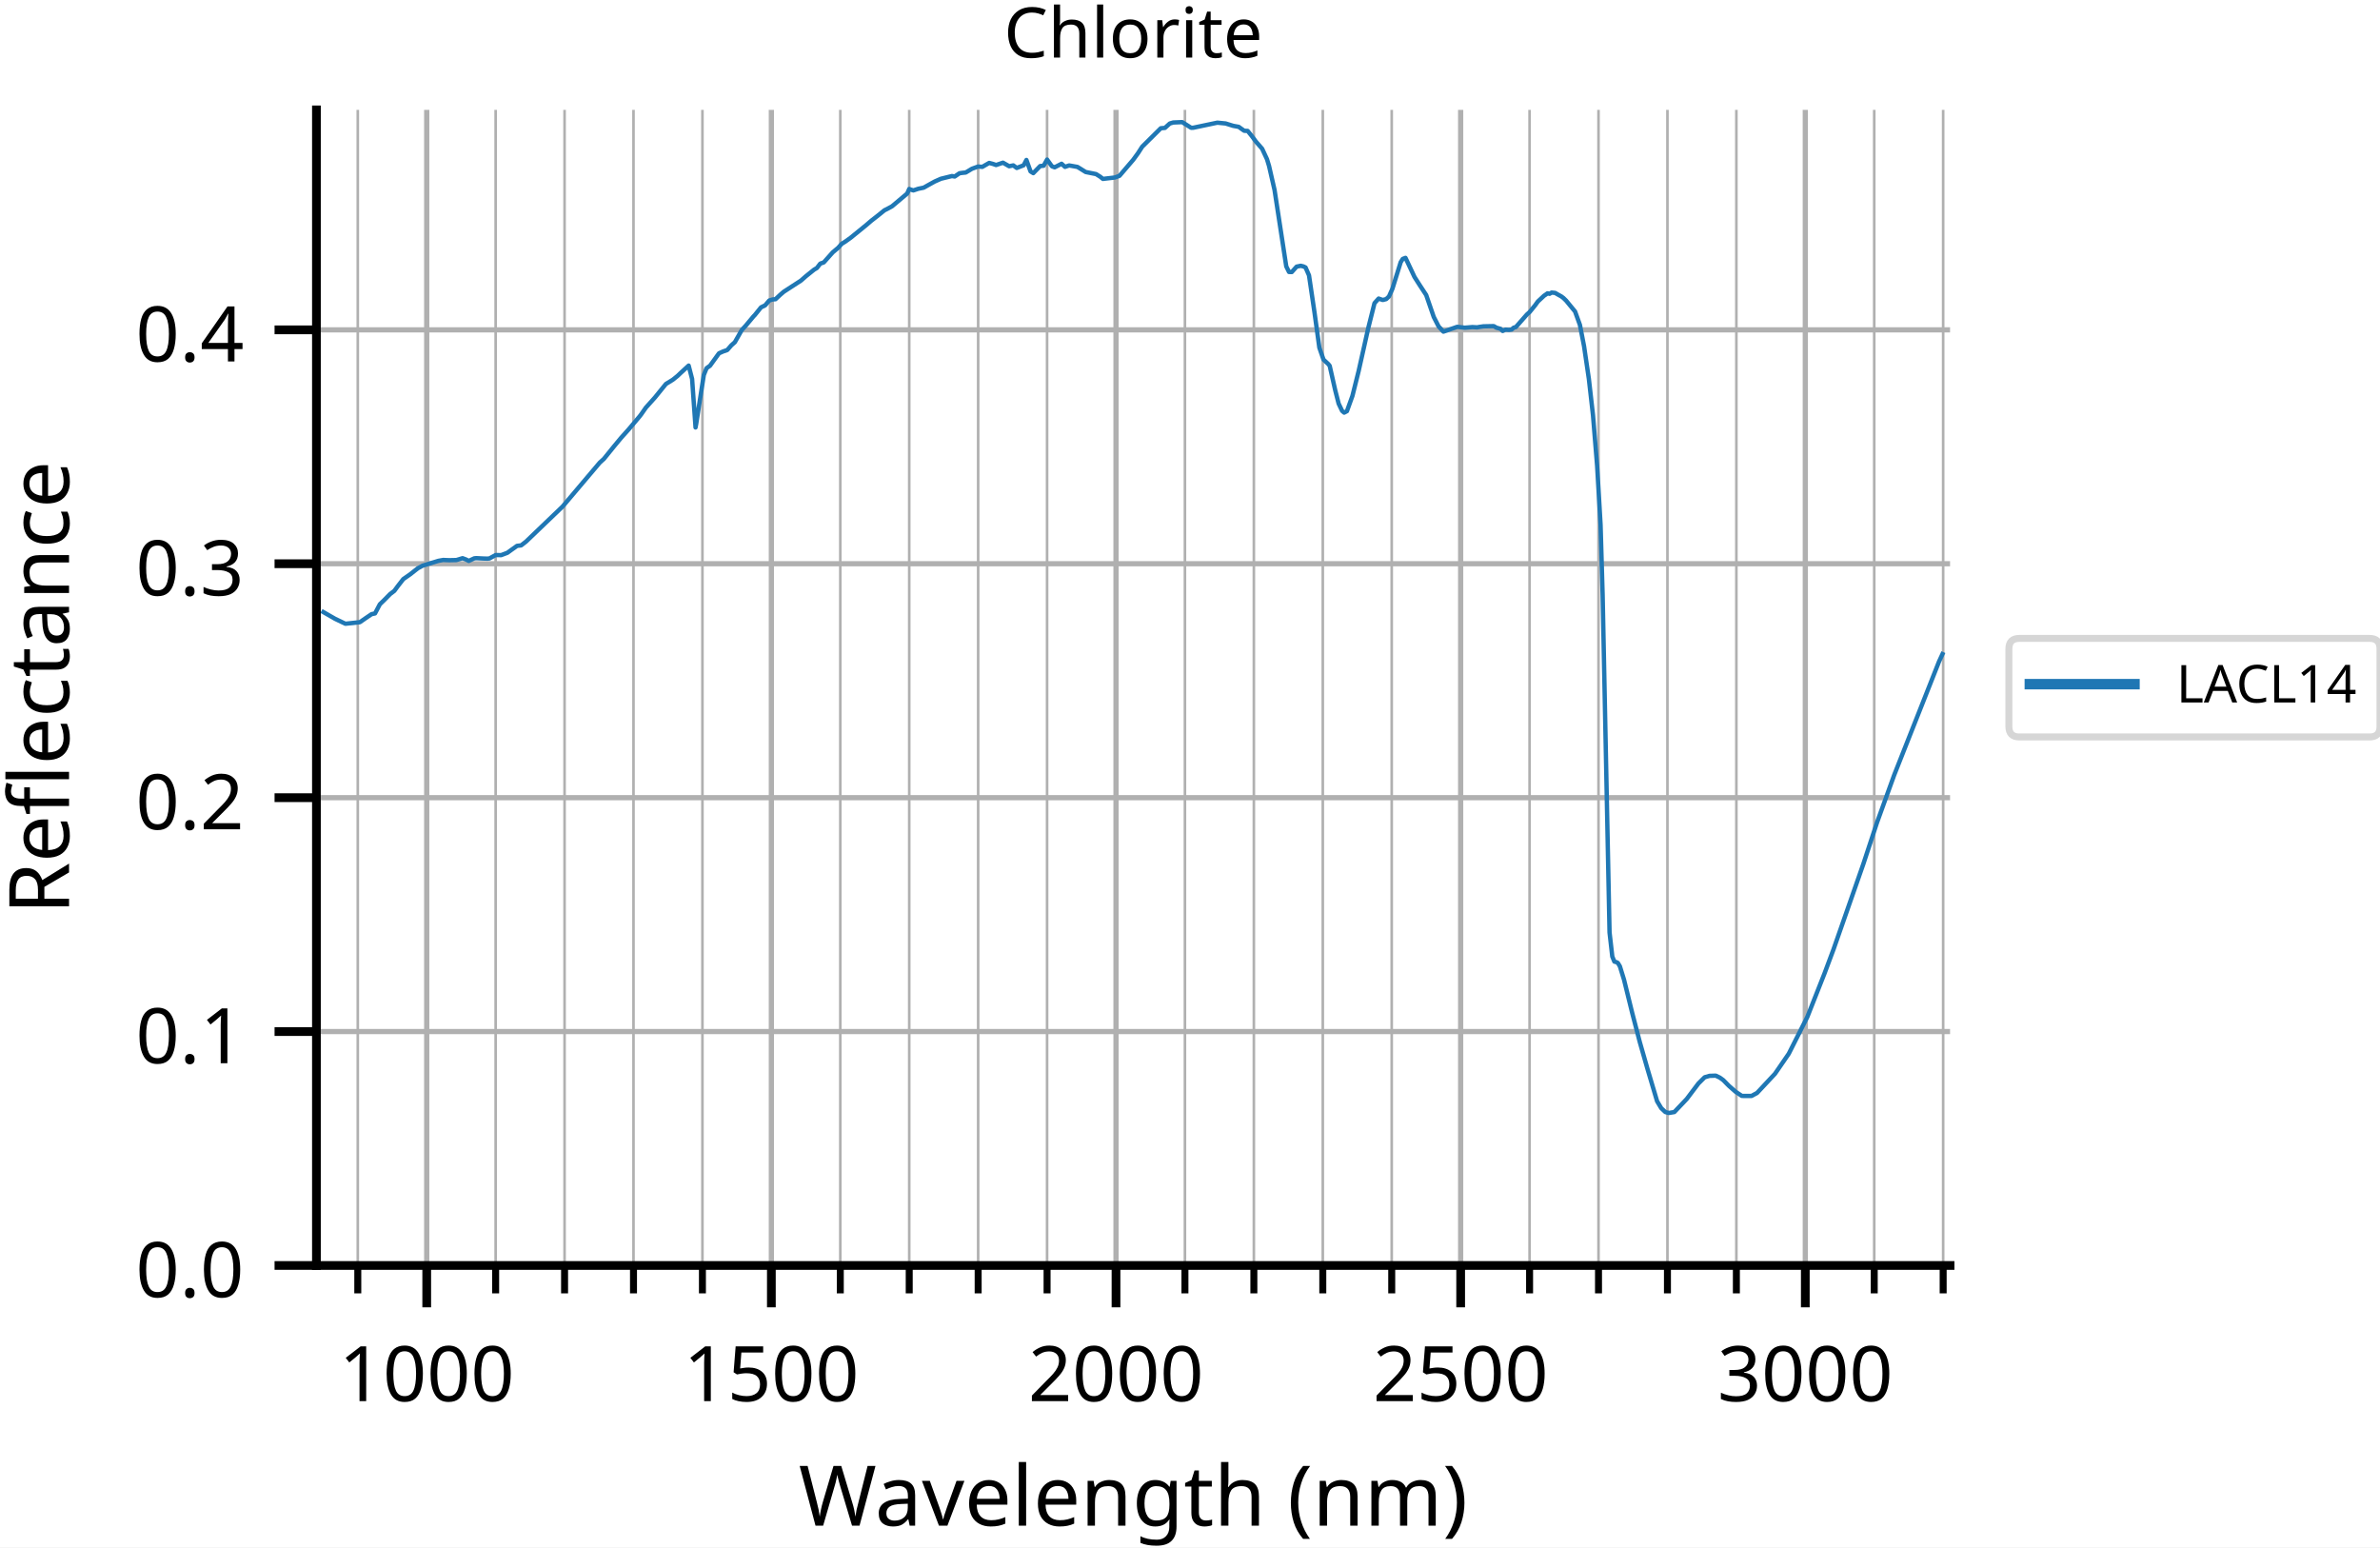
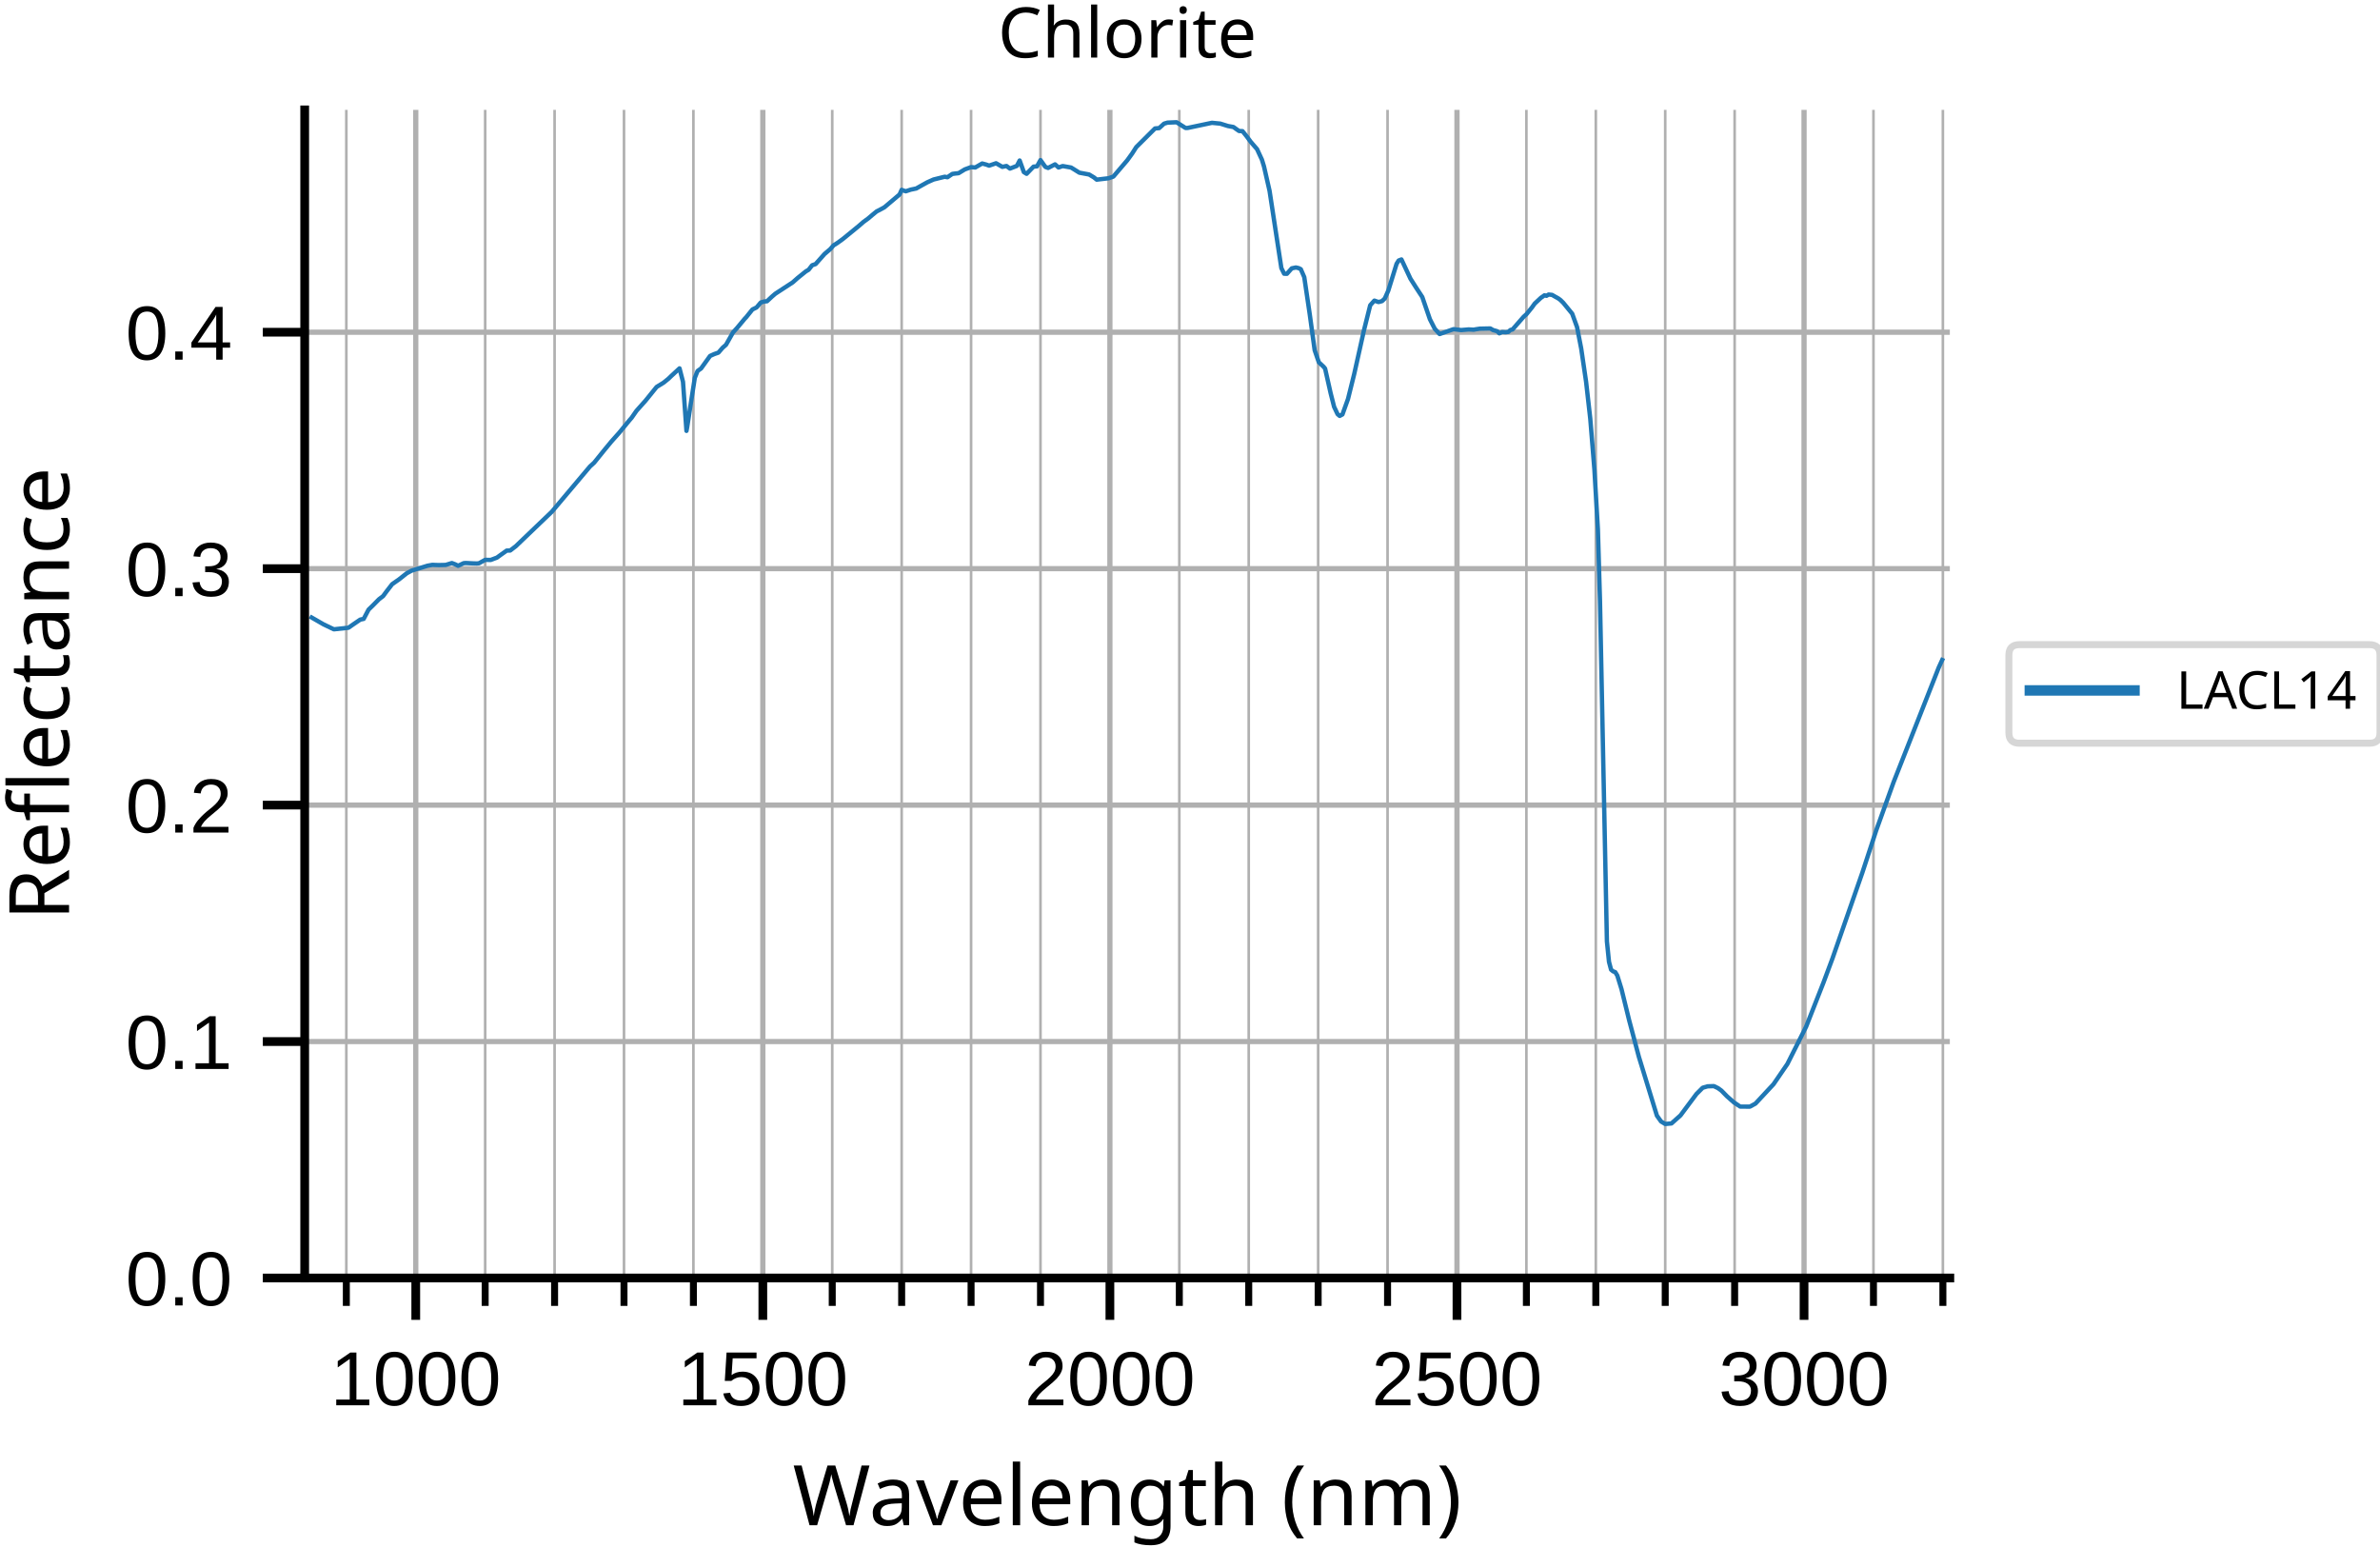
- <svg xmlns="http://www.w3.org/2000/svg" xmlns:xlink="http://www.w3.org/1999/xlink" width="272.871pt" height="177.409pt" viewBox="0 0 272.871 177.409" version="1.1">
+ <svg xmlns="http://www.w3.org/2000/svg" xmlns:xlink="http://www.w3.org/1999/xlink" width="272.871pt" height="177.363pt" viewBox="0 0 272.871 177.363" version="1.1">
  <defs>
    <style type="text/css">*{stroke-linejoin: round; stroke-linecap: butt}</style>
  </defs>
  <g id="figure_1">
    <g id="patch_1">
-       <path d="M 0 177.409  L 272.871 177.409  L 272.871 0  L 0 0  z " style="fill: #ffffff" />
+       <path d="M 0 177.363  L 272.871 177.363  L 272.871 0  L 0 0  z " style="fill: #ffffff" />
    </g>
    <g id="axes_1">
      <g id="patch_2">
-         <path d="M 36.279 145.084  L 223.577 145.084  L 223.577 12.598  L 36.279 12.598  z " style="fill: #ffffff" />
+         <path d="M 34.933 146.524  L 223.551 146.524  L 223.551 12.598  L 34.933 12.598  z " style="fill: #ffffff" />
      </g>
      <g id="matplotlib.axis_1">
        <g id="xtick_1">
          <g id="line2d_1">
-             <path d="M 48.924 145.084  L 48.924 12.598  " clip-path="url(#pfeb0a8c609)" style="fill: none; stroke: #b0b0b0; stroke-width: 0.6; stroke-linecap: square" />
+             <path d="M 47.667 146.524  L 47.667 12.598  " clip-path="url(#pf03f4bd73c)" style="fill: none; stroke: #b0b0b0; stroke-width: 0.6; stroke-linecap: square" />
          </g>
          <g id="line2d_2">
            <defs>
-               <path id="me0f7b9efbd" d="M 0 0  L 0 4.8  " style="stroke: #000000" />
+               <path id="m2d30983972" d="M 0 0  L 0 4.8  " style="stroke: #000000" />
            </defs>
            <g>
-               <use xlink:href="#me0f7b9efbd" x="48.924" y="145.084" style="stroke: #000000" />
+               <use xlink:href="#m2d30983972" x="47.667" y="146.524" style="stroke: #000000" />
            </g>
          </g>
          <g id="text_1">
-             <text style="font: 8.8px 'Futura', sans-serif; text-anchor: middle" x="48.924" y="160.641" transform="rotate(-0 48.9237 160.6414)">1000</text>
+             <text style="font: 8.8px 'Arial'; text-anchor: middle" x="47.667" y="161.123" transform="rotate(-0 47.66668 161.1231)">1000</text>
          </g>
        </g>
        <g id="xtick_2">
          <g id="line2d_3">
-             <path d="M 88.438 145.084  L 88.438 12.598  " clip-path="url(#pfeb0a8c609)" style="fill: none; stroke: #b0b0b0; stroke-width: 0.6; stroke-linecap: square" />
+             <path d="M 87.459 146.524  L 87.459 12.598  " clip-path="url(#pf03f4bd73c)" style="fill: none; stroke: #b0b0b0; stroke-width: 0.6; stroke-linecap: square" />
          </g>
          <g id="line2d_4">
            <g>
-               <use xlink:href="#me0f7b9efbd" x="88.438" y="145.084" style="stroke: #000000" />
+               <use xlink:href="#m2d30983972" x="87.459" y="146.524" style="stroke: #000000" />
            </g>
          </g>
          <g id="text_2">
-             <text style="font: 8.8px 'Futura', sans-serif; text-anchor: middle" x="88.438" y="160.641" transform="rotate(-0 88.43798 160.6414)">1500</text>
+             <text style="font: 8.8px 'Arial'; text-anchor: middle" x="87.459" y="161.123" transform="rotate(-0 87.45945 161.1231)">1500</text>
          </g>
        </g>
        <g id="xtick_3">
          <g id="line2d_5">
-             <path d="M 127.952 145.084  L 127.952 12.598  " clip-path="url(#pfeb0a8c609)" style="fill: none; stroke: #b0b0b0; stroke-width: 0.6; stroke-linecap: square" />
+             <path d="M 127.252 146.524  L 127.252 12.598  " clip-path="url(#pf03f4bd73c)" style="fill: none; stroke: #b0b0b0; stroke-width: 0.6; stroke-linecap: square" />
          </g>
          <g id="line2d_6">
            <g>
-               <use xlink:href="#me0f7b9efbd" x="127.952" y="145.084" style="stroke: #000000" />
+               <use xlink:href="#m2d30983972" x="127.252" y="146.524" style="stroke: #000000" />
            </g>
          </g>
          <g id="text_3">
-             <text style="font: 8.8px 'Futura', sans-serif; text-anchor: middle" x="127.952" y="160.641" transform="rotate(-0 127.9523 160.6414)">2000</text>
+             <text style="font: 8.8px 'Arial'; text-anchor: middle" x="127.252" y="161.123" transform="rotate(-0 127.2522 161.1231)">2000</text>
          </g>
        </g>
        <g id="xtick_4">
          <g id="line2d_7">
-             <path d="M 167.467 145.084  L 167.467 12.598  " clip-path="url(#pfeb0a8c609)" style="fill: none; stroke: #b0b0b0; stroke-width: 0.6; stroke-linecap: square" />
+             <path d="M 167.045 146.524  L 167.045 12.598  " clip-path="url(#pf03f4bd73c)" style="fill: none; stroke: #b0b0b0; stroke-width: 0.6; stroke-linecap: square" />
          </g>
          <g id="line2d_8">
            <g>
-               <use xlink:href="#me0f7b9efbd" x="167.467" y="145.084" style="stroke: #000000" />
+               <use xlink:href="#m2d30983972" x="167.045" y="146.524" style="stroke: #000000" />
            </g>
          </g>
          <g id="text_4">
-             <text style="font: 8.8px 'Futura', sans-serif; text-anchor: middle" x="167.467" y="160.641" transform="rotate(-0 167.4665 160.6414)">2500</text>
+             <text style="font: 8.8px 'Arial'; text-anchor: middle" x="167.045" y="161.123" transform="rotate(-0 167.045 161.1231)">2500</text>
          </g>
        </g>
        <g id="xtick_5">
          <g id="line2d_9">
-             <path d="M 206.981 145.084  L 206.981 12.598  " clip-path="url(#pfeb0a8c609)" style="fill: none; stroke: #b0b0b0; stroke-width: 0.6; stroke-linecap: square" />
+             <path d="M 206.838 146.524  L 206.838 12.598  " clip-path="url(#pf03f4bd73c)" style="fill: none; stroke: #b0b0b0; stroke-width: 0.6; stroke-linecap: square" />
          </g>
          <g id="line2d_10">
            <g>
-               <use xlink:href="#me0f7b9efbd" x="206.981" y="145.084" style="stroke: #000000" />
+               <use xlink:href="#m2d30983972" x="206.838" y="146.524" style="stroke: #000000" />
            </g>
          </g>
          <g id="text_5">
-             <text style="font: 8.8px 'Futura', sans-serif; text-anchor: middle" x="206.981" y="160.641" transform="rotate(-0 206.9808 160.6414)">3000</text>
+             <text style="font: 8.8px 'Arial'; text-anchor: middle" x="206.838" y="161.123" transform="rotate(-0 206.8377 161.1231)">3000</text>
          </g>
        </g>
        <g id="xtick_6">
          <g id="line2d_11">
-             <path d="M 41.021 145.084  L 41.021 12.598  " clip-path="url(#pfeb0a8c609)" style="fill: none; stroke: #b0b0b0; stroke-width: 0.3; stroke-linecap: square" />
+             <path d="M 39.708 146.524  L 39.708 12.598  " clip-path="url(#pf03f4bd73c)" style="fill: none; stroke: #b0b0b0; stroke-width: 0.3; stroke-linecap: square" />
          </g>
          <g id="line2d_12">
            <defs>
-               <path id="m05f4226a00" d="M 0 0  L 0 3.2  " style="stroke: #000000; stroke-width: 0.8" />
+               <path id="me3197e2701" d="M 0 0  L 0 3.2  " style="stroke: #000000; stroke-width: 0.8" />
            </defs>
            <g>
-               <use xlink:href="#m05f4226a00" x="41.021" y="145.084" style="stroke: #000000; stroke-width: 0.8" />
+               <use xlink:href="#me3197e2701" x="39.708" y="146.524" style="stroke: #000000; stroke-width: 0.8" />
            </g>
          </g>
        </g>
        <g id="xtick_7">
          <g id="line2d_13">
-             <path d="M 56.827 145.084  L 56.827 12.598  " clip-path="url(#pfeb0a8c609)" style="fill: none; stroke: #b0b0b0; stroke-width: 0.3; stroke-linecap: square" />
+             <path d="M 55.625 146.524  L 55.625 12.598  " clip-path="url(#pf03f4bd73c)" style="fill: none; stroke: #b0b0b0; stroke-width: 0.3; stroke-linecap: square" />
          </g>
          <g id="line2d_14">
            <g>
-               <use xlink:href="#m05f4226a00" x="56.827" y="145.084" style="stroke: #000000; stroke-width: 0.8" />
+               <use xlink:href="#me3197e2701" x="55.625" y="146.524" style="stroke: #000000; stroke-width: 0.8" />
            </g>
          </g>
        </g>
        <g id="xtick_8">
          <g id="line2d_15">
-             <path d="M 64.729 145.084  L 64.729 12.598  " clip-path="url(#pfeb0a8c609)" style="fill: none; stroke: #b0b0b0; stroke-width: 0.3; stroke-linecap: square" />
+             <path d="M 63.584 146.524  L 63.584 12.598  " clip-path="url(#pf03f4bd73c)" style="fill: none; stroke: #b0b0b0; stroke-width: 0.3; stroke-linecap: square" />
          </g>
          <g id="line2d_16">
            <g>
-               <use xlink:href="#m05f4226a00" x="64.729" y="145.084" style="stroke: #000000; stroke-width: 0.8" />
+               <use xlink:href="#me3197e2701" x="63.584" y="146.524" style="stroke: #000000; stroke-width: 0.8" />
            </g>
          </g>
        </g>
        <g id="xtick_9">
          <g id="line2d_17">
-             <path d="M 72.632 145.084  L 72.632 12.598  " clip-path="url(#pfeb0a8c609)" style="fill: none; stroke: #b0b0b0; stroke-width: 0.3; stroke-linecap: square" />
+             <path d="M 71.542 146.524  L 71.542 12.598  " clip-path="url(#pf03f4bd73c)" style="fill: none; stroke: #b0b0b0; stroke-width: 0.3; stroke-linecap: square" />
          </g>
          <g id="line2d_18">
            <g>
-               <use xlink:href="#m05f4226a00" x="72.632" y="145.084" style="stroke: #000000; stroke-width: 0.8" />
+               <use xlink:href="#me3197e2701" x="71.542" y="146.524" style="stroke: #000000; stroke-width: 0.8" />
            </g>
          </g>
        </g>
        <g id="xtick_10">
          <g id="line2d_19">
-             <path d="M 80.535 145.084  L 80.535 12.598  " clip-path="url(#pfeb0a8c609)" style="fill: none; stroke: #b0b0b0; stroke-width: 0.3; stroke-linecap: square" />
+             <path d="M 79.501 146.524  L 79.501 12.598  " clip-path="url(#pf03f4bd73c)" style="fill: none; stroke: #b0b0b0; stroke-width: 0.3; stroke-linecap: square" />
          </g>
          <g id="line2d_20">
            <g>
-               <use xlink:href="#m05f4226a00" x="80.535" y="145.084" style="stroke: #000000; stroke-width: 0.8" />
+               <use xlink:href="#me3197e2701" x="79.501" y="146.524" style="stroke: #000000; stroke-width: 0.8" />
            </g>
          </g>
        </g>
        <g id="xtick_11">
          <g id="line2d_21">
-             <path d="M 96.341 145.084  L 96.341 12.598  " clip-path="url(#pfeb0a8c609)" style="fill: none; stroke: #b0b0b0; stroke-width: 0.3; stroke-linecap: square" />
+             <path d="M 95.418 146.524  L 95.418 12.598  " clip-path="url(#pf03f4bd73c)" style="fill: none; stroke: #b0b0b0; stroke-width: 0.3; stroke-linecap: square" />
          </g>
          <g id="line2d_22">
            <g>
-               <use xlink:href="#m05f4226a00" x="96.341" y="145.084" style="stroke: #000000; stroke-width: 0.8" />
+               <use xlink:href="#me3197e2701" x="95.418" y="146.524" style="stroke: #000000; stroke-width: 0.8" />
            </g>
          </g>
        </g>
        <g id="xtick_12">
          <g id="line2d_23">
-             <path d="M 104.244 145.084  L 104.244 12.598  " clip-path="url(#pfeb0a8c609)" style="fill: none; stroke: #b0b0b0; stroke-width: 0.3; stroke-linecap: square" />
+             <path d="M 103.377 146.524  L 103.377 12.598  " clip-path="url(#pf03f4bd73c)" style="fill: none; stroke: #b0b0b0; stroke-width: 0.3; stroke-linecap: square" />
          </g>
          <g id="line2d_24">
            <g>
-               <use xlink:href="#m05f4226a00" x="104.244" y="145.084" style="stroke: #000000; stroke-width: 0.8" />
+               <use xlink:href="#me3197e2701" x="103.377" y="146.524" style="stroke: #000000; stroke-width: 0.8" />
            </g>
          </g>
        </g>
        <g id="xtick_13">
          <g id="line2d_25">
-             <path d="M 112.147 145.084  L 112.147 12.598  " clip-path="url(#pfeb0a8c609)" style="fill: none; stroke: #b0b0b0; stroke-width: 0.3; stroke-linecap: square" />
+             <path d="M 111.335 146.524  L 111.335 12.598  " clip-path="url(#pf03f4bd73c)" style="fill: none; stroke: #b0b0b0; stroke-width: 0.3; stroke-linecap: square" />
          </g>
          <g id="line2d_26">
            <g>
-               <use xlink:href="#m05f4226a00" x="112.147" y="145.084" style="stroke: #000000; stroke-width: 0.8" />
+               <use xlink:href="#me3197e2701" x="111.335" y="146.524" style="stroke: #000000; stroke-width: 0.8" />
            </g>
          </g>
        </g>
        <g id="xtick_14">
          <g id="line2d_27">
-             <path d="M 120.049 145.084  L 120.049 12.598  " clip-path="url(#pfeb0a8c609)" style="fill: none; stroke: #b0b0b0; stroke-width: 0.3; stroke-linecap: square" />
+             <path d="M 119.294 146.524  L 119.294 12.598  " clip-path="url(#pf03f4bd73c)" style="fill: none; stroke: #b0b0b0; stroke-width: 0.3; stroke-linecap: square" />
          </g>
          <g id="line2d_28">
            <g>
-               <use xlink:href="#m05f4226a00" x="120.049" y="145.084" style="stroke: #000000; stroke-width: 0.8" />
+               <use xlink:href="#me3197e2701" x="119.294" y="146.524" style="stroke: #000000; stroke-width: 0.8" />
            </g>
          </g>
        </g>
        <g id="xtick_15">
          <g id="line2d_29">
-             <path d="M 135.855 145.084  L 135.855 12.598  " clip-path="url(#pfeb0a8c609)" style="fill: none; stroke: #b0b0b0; stroke-width: 0.3; stroke-linecap: square" />
+             <path d="M 135.211 146.524  L 135.211 12.598  " clip-path="url(#pf03f4bd73c)" style="fill: none; stroke: #b0b0b0; stroke-width: 0.3; stroke-linecap: square" />
          </g>
          <g id="line2d_30">
            <g>
-               <use xlink:href="#m05f4226a00" x="135.855" y="145.084" style="stroke: #000000; stroke-width: 0.8" />
+               <use xlink:href="#me3197e2701" x="135.211" y="146.524" style="stroke: #000000; stroke-width: 0.8" />
            </g>
          </g>
        </g>
        <g id="xtick_16">
          <g id="line2d_31">
-             <path d="M 143.758 145.084  L 143.758 12.598  " clip-path="url(#pfeb0a8c609)" style="fill: none; stroke: #b0b0b0; stroke-width: 0.3; stroke-linecap: square" />
+             <path d="M 143.169 146.524  L 143.169 12.598  " clip-path="url(#pf03f4bd73c)" style="fill: none; stroke: #b0b0b0; stroke-width: 0.3; stroke-linecap: square" />
          </g>
          <g id="line2d_32">
            <g>
-               <use xlink:href="#m05f4226a00" x="143.758" y="145.084" style="stroke: #000000; stroke-width: 0.8" />
+               <use xlink:href="#me3197e2701" x="143.169" y="146.524" style="stroke: #000000; stroke-width: 0.8" />
            </g>
          </g>
        </g>
        <g id="xtick_17">
          <g id="line2d_33">
-             <path d="M 151.661 145.084  L 151.661 12.598  " clip-path="url(#pfeb0a8c609)" style="fill: none; stroke: #b0b0b0; stroke-width: 0.3; stroke-linecap: square" />
+             <path d="M 151.128 146.524  L 151.128 12.598  " clip-path="url(#pf03f4bd73c)" style="fill: none; stroke: #b0b0b0; stroke-width: 0.3; stroke-linecap: square" />
          </g>
          <g id="line2d_34">
            <g>
-               <use xlink:href="#m05f4226a00" x="151.661" y="145.084" style="stroke: #000000; stroke-width: 0.8" />
+               <use xlink:href="#me3197e2701" x="151.128" y="146.524" style="stroke: #000000; stroke-width: 0.8" />
            </g>
          </g>
        </g>
        <g id="xtick_18">
          <g id="line2d_35">
-             <path d="M 159.564 145.084  L 159.564 12.598  " clip-path="url(#pfeb0a8c609)" style="fill: none; stroke: #b0b0b0; stroke-width: 0.3; stroke-linecap: square" />
+             <path d="M 159.086 146.524  L 159.086 12.598  " clip-path="url(#pf03f4bd73c)" style="fill: none; stroke: #b0b0b0; stroke-width: 0.3; stroke-linecap: square" />
          </g>
          <g id="line2d_36">
            <g>
-               <use xlink:href="#m05f4226a00" x="159.564" y="145.084" style="stroke: #000000; stroke-width: 0.8" />
+               <use xlink:href="#me3197e2701" x="159.086" y="146.524" style="stroke: #000000; stroke-width: 0.8" />
            </g>
          </g>
        </g>
        <g id="xtick_19">
          <g id="line2d_37">
-             <path d="M 175.369 145.084  L 175.369 12.598  " clip-path="url(#pfeb0a8c609)" style="fill: none; stroke: #b0b0b0; stroke-width: 0.3; stroke-linecap: square" />
+             <path d="M 175.004 146.524  L 175.004 12.598  " clip-path="url(#pf03f4bd73c)" style="fill: none; stroke: #b0b0b0; stroke-width: 0.3; stroke-linecap: square" />
          </g>
          <g id="line2d_38">
            <g>
-               <use xlink:href="#m05f4226a00" x="175.369" y="145.084" style="stroke: #000000; stroke-width: 0.8" />
+               <use xlink:href="#me3197e2701" x="175.004" y="146.524" style="stroke: #000000; stroke-width: 0.8" />
            </g>
          </g>
        </g>
        <g id="xtick_20">
          <g id="line2d_39">
-             <path d="M 183.272 145.084  L 183.272 12.598  " clip-path="url(#pfeb0a8c609)" style="fill: none; stroke: #b0b0b0; stroke-width: 0.3; stroke-linecap: square" />
+             <path d="M 182.962 146.524  L 182.962 12.598  " clip-path="url(#pf03f4bd73c)" style="fill: none; stroke: #b0b0b0; stroke-width: 0.3; stroke-linecap: square" />
          </g>
          <g id="line2d_40">
            <g>
-               <use xlink:href="#m05f4226a00" x="183.272" y="145.084" style="stroke: #000000; stroke-width: 0.8" />
+               <use xlink:href="#me3197e2701" x="182.962" y="146.524" style="stroke: #000000; stroke-width: 0.8" />
            </g>
          </g>
        </g>
        <g id="xtick_21">
          <g id="line2d_41">
-             <path d="M 191.175 145.084  L 191.175 12.598  " clip-path="url(#pfeb0a8c609)" style="fill: none; stroke: #b0b0b0; stroke-width: 0.3; stroke-linecap: square" />
+             <path d="M 190.921 146.524  L 190.921 12.598  " clip-path="url(#pf03f4bd73c)" style="fill: none; stroke: #b0b0b0; stroke-width: 0.3; stroke-linecap: square" />
          </g>
          <g id="line2d_42">
            <g>
-               <use xlink:href="#m05f4226a00" x="191.175" y="145.084" style="stroke: #000000; stroke-width: 0.8" />
+               <use xlink:href="#me3197e2701" x="190.921" y="146.524" style="stroke: #000000; stroke-width: 0.8" />
            </g>
          </g>
        </g>
        <g id="xtick_22">
          <g id="line2d_43">
-             <path d="M 199.078 145.084  L 199.078 12.598  " clip-path="url(#pfeb0a8c609)" style="fill: none; stroke: #b0b0b0; stroke-width: 0.3; stroke-linecap: square" />
+             <path d="M 198.879 146.524  L 198.879 12.598  " clip-path="url(#pf03f4bd73c)" style="fill: none; stroke: #b0b0b0; stroke-width: 0.3; stroke-linecap: square" />
          </g>
          <g id="line2d_44">
            <g>
-               <use xlink:href="#m05f4226a00" x="199.078" y="145.084" style="stroke: #000000; stroke-width: 0.8" />
+               <use xlink:href="#me3197e2701" x="198.879" y="146.524" style="stroke: #000000; stroke-width: 0.8" />
            </g>
          </g>
        </g>
        <g id="xtick_23">
          <g id="line2d_45">
-             <path d="M 214.884 145.084  L 214.884 12.598  " clip-path="url(#pfeb0a8c609)" style="fill: none; stroke: #b0b0b0; stroke-width: 0.3; stroke-linecap: square" />
+             <path d="M 214.796 146.524  L 214.796 12.598  " clip-path="url(#pf03f4bd73c)" style="fill: none; stroke: #b0b0b0; stroke-width: 0.3; stroke-linecap: square" />
          </g>
          <g id="line2d_46">
            <g>
-               <use xlink:href="#m05f4226a00" x="214.884" y="145.084" style="stroke: #000000; stroke-width: 0.8" />
+               <use xlink:href="#me3197e2701" x="214.796" y="146.524" style="stroke: #000000; stroke-width: 0.8" />
            </g>
          </g>
        </g>
        <g id="xtick_24">
          <g id="line2d_47">
-             <path d="M 222.787 145.084  L 222.787 12.598  " clip-path="url(#pfeb0a8c609)" style="fill: none; stroke: #b0b0b0; stroke-width: 0.3; stroke-linecap: square" />
+             <path d="M 222.755 146.524  L 222.755 12.598  " clip-path="url(#pf03f4bd73c)" style="fill: none; stroke: #b0b0b0; stroke-width: 0.3; stroke-linecap: square" />
          </g>
          <g id="line2d_48">
            <g>
-               <use xlink:href="#m05f4226a00" x="222.787" y="145.084" style="stroke: #000000; stroke-width: 0.8" />
+               <use xlink:href="#me3197e2701" x="222.755" y="146.524" style="stroke: #000000; stroke-width: 0.8" />
            </g>
          </g>
        </g>
        <g id="text_6">
-           <text style="font: 9.6px 'Futura', sans-serif; text-anchor: middle" x="129.928" y="174.915" transform="rotate(-0 129.928 174.9149)">Wavelength (nm)</text>
+           <text style="font: 9.6px 'Futura', sans-serif; text-anchor: middle" x="129.242" y="174.869" transform="rotate(-0 129.2418 174.8686)">Wavelength (nm)</text>
        </g>
      </g>
      <g id="matplotlib.axis_2">
        <g id="ytick_1">
          <g id="line2d_49">
-             <path d="M 36.279 145.084  L 223.577 145.084  " clip-path="url(#pfeb0a8c609)" style="fill: none; stroke: #b0b0b0; stroke-width: 0.6; stroke-linecap: square" />
+             <path d="M 34.933 146.524  L 223.551 146.524  " clip-path="url(#pf03f4bd73c)" style="fill: none; stroke: #b0b0b0; stroke-width: 0.6; stroke-linecap: square" />
          </g>
          <g id="line2d_50">
            <defs>
-               <path id="m9816dac291" d="M 0 0  L -4.8 0  " style="stroke: #000000" />
+               <path id="mfa81ff32dc" d="M 0 0  L -4.8 0  " style="stroke: #000000" />
            </defs>
            <g>
-               <use xlink:href="#m9816dac291" x="36.279" y="145.084" style="stroke: #000000" />
+               <use xlink:href="#mfa81ff32dc" x="34.933" y="146.524" style="stroke: #000000" />
            </g>
          </g>
          <g id="text_7">
-             <text style="font: 8.8px 'Futura', sans-serif; text-anchor: end" x="27.979" y="148.713" transform="rotate(-0 27.97912 148.7128)">0.0</text>
+             <text style="font: 8.8px 'Arial'; text-anchor: end" x="26.633" y="149.674" transform="rotate(-0 26.633 149.6736)">0.0</text>
          </g>
        </g>
        <g id="ytick_2">
          <g id="line2d_51">
-             <path d="M 36.279 118.267  L 223.577 118.267  " clip-path="url(#pfeb0a8c609)" style="fill: none; stroke: #b0b0b0; stroke-width: 0.6; stroke-linecap: square" />
+             <path d="M 34.933 119.415  L 223.551 119.415  " clip-path="url(#pf03f4bd73c)" style="fill: none; stroke: #b0b0b0; stroke-width: 0.6; stroke-linecap: square" />
          </g>
          <g id="line2d_52">
            <g>
-               <use xlink:href="#m9816dac291" x="36.279" y="118.267" style="stroke: #000000" />
+               <use xlink:href="#mfa81ff32dc" x="34.933" y="119.415" style="stroke: #000000" />
            </g>
          </g>
          <g id="text_8">
-             <text style="font: 8.8px 'Futura', sans-serif; text-anchor: end" x="27.979" y="121.896" transform="rotate(-0 27.97912 121.8955)">0.1</text>
+             <text style="font: 8.8px 'Arial'; text-anchor: end" x="26.633" y="122.565" transform="rotate(-0 26.633 122.5649)">0.1</text>
          </g>
        </g>
        <g id="ytick_3">
          <g id="line2d_53">
-             <path d="M 36.279 91.45  L 223.577 91.45  " clip-path="url(#pfeb0a8c609)" style="fill: none; stroke: #b0b0b0; stroke-width: 0.6; stroke-linecap: square" />
+             <path d="M 34.933 92.307  L 223.551 92.307  " clip-path="url(#pf03f4bd73c)" style="fill: none; stroke: #b0b0b0; stroke-width: 0.6; stroke-linecap: square" />
          </g>
          <g id="line2d_54">
            <g>
-               <use xlink:href="#m9816dac291" x="36.279" y="91.45" style="stroke: #000000" />
+               <use xlink:href="#mfa81ff32dc" x="34.933" y="92.307" style="stroke: #000000" />
            </g>
          </g>
          <g id="text_9">
-             <text style="font: 8.8px 'Futura', sans-serif; text-anchor: end" x="27.979" y="95.078" transform="rotate(-0 27.97912 95.07822)">0.2</text>
+             <text style="font: 8.8px 'Arial'; text-anchor: end" x="26.633" y="95.456" transform="rotate(-0 26.633 95.45608)">0.2</text>
          </g>
        </g>
        <g id="ytick_4">
          <g id="line2d_55">
-             <path d="M 36.279 64.632  L 223.577 64.632  " clip-path="url(#pfeb0a8c609)" style="fill: none; stroke: #b0b0b0; stroke-width: 0.6; stroke-linecap: square" />
+             <path d="M 34.933 65.198  L 223.551 65.198  " clip-path="url(#pf03f4bd73c)" style="fill: none; stroke: #b0b0b0; stroke-width: 0.6; stroke-linecap: square" />
          </g>
          <g id="line2d_56">
            <g>
-               <use xlink:href="#m9816dac291" x="36.279" y="64.632" style="stroke: #000000" />
+               <use xlink:href="#mfa81ff32dc" x="34.933" y="65.198" style="stroke: #000000" />
            </g>
          </g>
          <g id="text_10">
-             <text style="font: 8.8px 'Futura', sans-serif; text-anchor: end" x="27.979" y="68.261" transform="rotate(-0 27.97912 68.26092)">0.3</text>
+             <text style="font: 8.8px 'Arial'; text-anchor: end" x="26.633" y="68.347" transform="rotate(-0 26.633 68.3473)">0.3</text>
          </g>
        </g>
        <g id="ytick_5">
          <g id="line2d_57">
-             <path d="M 36.279 37.815  L 223.577 37.815  " clip-path="url(#pfeb0a8c609)" style="fill: none; stroke: #b0b0b0; stroke-width: 0.6; stroke-linecap: square" />
+             <path d="M 34.933 38.089  L 223.551 38.089  " clip-path="url(#pf03f4bd73c)" style="fill: none; stroke: #b0b0b0; stroke-width: 0.6; stroke-linecap: square" />
          </g>
          <g id="line2d_58">
            <g>
-               <use xlink:href="#m9816dac291" x="36.279" y="37.815" style="stroke: #000000" />
+               <use xlink:href="#mfa81ff32dc" x="34.933" y="38.089" style="stroke: #000000" />
            </g>
          </g>
          <g id="text_11">
-             <text style="font: 8.8px 'Futura', sans-serif; text-anchor: end" x="27.979" y="41.444" transform="rotate(-0 27.97912 41.44362)">0.4</text>
+             <text style="font: 8.8px 'Arial'; text-anchor: end" x="26.633" y="41.239" transform="rotate(-0 26.633 41.23853)">0.4</text>
          </g>
        </g>
        <g id="text_12">
-           <text style="font: 9.6px 'Futura', sans-serif; text-anchor: middle" x="7.917" y="78.841" transform="rotate(-90 7.917 78.84085)">Reflectance</text>
+           <text style="font: 9.6px 'Futura', sans-serif; text-anchor: middle" x="7.917" y="79.561" transform="rotate(-90 7.917 79.56085)">Reflectance</text>
        </g>
      </g>
      <g id="line2d_59">
-         <path d="M 37.069 70.172  L 38.413 70.943  L 39.598 71.512  L 41.258 71.333  L 41.89 70.895  L 42.601 70.413  L 42.997 70.328  L 43.55 69.281  L 44.024 68.822  L 44.735 68.102  L 45.209 67.743  L 45.604 67.207  L 46.237 66.393  L 47.027 65.844  L 47.896 65.158  L 48.45 64.857  L 50.267 64.298  L 50.82 64.199  L 51.057 64.211  L 51.532 64.227  L 52.322 64.209  L 52.638 64.117  L 53.033 63.996  L 53.428 64.145  L 53.744 64.308  L 54.377 64.012  L 54.614 63.991  L 55.404 64.032  L 55.878 64.046  L 56.115 64.024  L 56.827 63.634  L 57.459 63.645  L 58.17 63.377  L 58.644 63.033  L 58.96 62.811  L 59.276 62.582  L 59.751 62.527  L 60.304 62.097  L 64.492 58.084  L 68.76 53.042  L 69.234 52.612  L 70.419 51.149  L 71.21 50.197  L 71.684 49.668  L 72.079 49.228  L 73.344 47.725  L 73.502 47.519  L 74.055 46.726  L 75.082 45.581  L 76.347 44.022  L 77.137 43.538  L 77.69 43.092  L 78.006 42.788  L 78.955 41.915  L 79.35 43.445  L 79.745 49.005  L 79.824 48.578  L 80.298 45.517  L 80.693 42.991  L 81.009 42.21  L 81.404 41.931  L 82.432 40.506  L 82.906 40.294  L 83.38 40.13  L 83.854 39.585  L 84.249 39.236  L 84.645 38.541  L 85.04 37.844  L 85.514 37.323  L 86.383 36.281  L 86.541 36.12  L 87.253 35.237  L 87.727 35.005  L 88.201 34.448  L 88.596 34.331  L 88.912 34.304  L 89.465 33.788  L 89.86 33.448  L 91.836 32.165  L 92.389 31.677  L 93.338 30.914  L 93.654 30.729  L 94.049 30.221  L 94.444 30.087  L 95.472 28.934  L 96.104 28.402  L 96.499 27.956  L 96.894 27.713  L 97.526 27.261  L 99.344 25.781  L 99.897 25.305  L 100.529 24.813  L 100.924 24.498  L 101.399 24.112  L 101.715 23.955  L 102.268 23.655  L 104.007 22.193  L 104.244 21.665  L 104.323 21.707  L 104.718 21.83  L 105.271 21.646  L 105.903 21.514  L 106.536 21.158  L 107.168 20.809  L 107.879 20.494  L 109.143 20.183  L 109.46 20.236  L 110.013 19.862  L 110.329 19.817  L 110.724 19.778  L 111.435 19.349  L 112.147 19.091  L 112.621 19.132  L 113.411 18.678  L 113.885 18.805  L 114.201 18.92  L 114.992 18.651  L 115.703 19.059  L 116.177 18.962  L 116.572 19.256  L 117.362 18.95  L 117.679 18.34  L 118.153 19.653  L 118.469 19.848  L 119.259 19.037  L 119.654 19.002  L 120.049 18.293  L 120.603 19.065  L 120.919 19.183  L 121.709 18.776  L 122.104 19.132  L 122.578 18.968  L 123.527 19.135  L 123.764 19.278  L 124.475 19.721  L 125.66 19.958  L 126.135 20.257  L 126.451 20.511  L 127.794 20.354  L 128.347 20.162  L 129.928 18.316  L 130.481 17.555  L 130.955 16.818  L 133.089 14.704  L 133.563 14.663  L 134.116 14.162  L 134.512 14.044  L 135.539 14  L 136.566 14.651  L 136.803 14.646  L 139.569 14.064  L 140.518 14.156  L 141.387 14.427  L 142.019 14.542  L 142.335 14.771  L 142.652 14.993  L 143.047 15.01  L 143.521 15.596  L 143.995 16.236  L 144.706 17.053  L 145.26 18.245  L 145.497 19.02  L 146.129 21.779  L 147.472 30.541  L 147.788 31.179  L 148.105 31.189  L 148.658 30.57  L 149.132 30.472  L 149.448 30.548  L 149.685 30.666  L 150.08 31.568  L 150.712 35.84  L 151.266 39.86  L 151.74 41.227  L 152.293 41.742  L 152.451 41.939  L 153.083 44.731  L 153.478 46.276  L 153.874 47.107  L 154.111 47.307  L 154.427 47.141  L 155.059 45.389  L 155.77 42.537  L 156.877 37.594  L 157.588 34.758  L 158.062 34.231  L 158.536 34.394  L 158.931 34.291  L 159.248 33.992  L 159.643 33.107  L 160.591 30.059  L 160.828 29.684  L 161.144 29.564  L 162.172 31.748  L 162.804 32.739  L 163.515 33.823  L 164.384 36.341  L 164.938 37.425  L 165.491 38.022  L 167.071 37.47  L 167.941 37.571  L 168.81 37.499  L 169.363 37.53  L 169.6 37.484  L 170.074 37.413  L 171.26 37.388  L 171.576 37.571  L 172.05 37.705  L 172.287 37.94  L 172.603 37.791  L 172.999 37.821  L 173.315 37.779  L 173.552 37.562  L 173.789 37.505  L 175.053 36.065  L 175.369 35.782  L 176.002 35.006  L 176.318 34.567  L 177.029 33.905  L 177.187 33.801  L 177.424 33.63  L 177.661 33.684  L 177.898 33.541  L 178.293 33.581  L 178.61 33.764  L 179.005 33.983  L 179.242 34.159  L 179.558 34.466  L 180.585 35.716  L 181.138 37.243  L 181.613 39.687  L 182.166 43.439  L 182.64 47.606  L 183.114 53.406  L 183.509 60.177  L 183.746 68.241  L 184.537 106.903  L 184.853 109.668  L 185.09 110.244  L 185.327 110.313  L 185.485 110.393  L 185.722 110.785  L 186.196 112.319  L 187.145 116.169  L 188.014 119.504  L 188.883 122.535  L 189.99 126.256  L 190.464 127.049  L 190.938 127.497  L 191.333 127.6  L 191.965 127.494  L 193.388 125.995  L 194.731 124.213  L 195.443 123.506  L 195.996 123.346  L 196.707 123.321  L 197.181 123.547  L 197.576 123.835  L 198.209 124.478  L 198.999 125.173  L 199.71 125.645  L 200.817 125.648  L 201.449 125.304  L 203.504 123.107  L 205.084 120.809  L 207.218 116.58  L 209.194 111.573  L 210.221 108.826  L 213.619 99.101  L 215.2 94.306  L 217.176 88.845  L 222.312 75.849  L 222.708 74.991  L 222.708 74.991  " clip-path="url(#pfeb0a8c609)" style="fill: none; stroke: #1f77b4; stroke-width: 0.5; stroke-linecap: square" />
+         <path d="M 35.729 70.798  L 37.082 71.577  L 38.276 72.152  L 39.947 71.971  L 40.584 71.528  L 41.3 71.041  L 41.698 70.955  L 42.255 69.897  L 42.732 69.433  L 43.449 68.706  L 43.926 68.342  L 44.324 67.8  L 44.961 66.978  L 45.757 66.422  L 46.632 65.729  L 47.189 65.425  L 49.02 64.86  L 49.577 64.76  L 49.815 64.772  L 50.293 64.788  L 51.089 64.77  L 51.407 64.677  L 51.805 64.555  L 52.203 64.706  L 52.521 64.87  L 53.158 64.571  L 53.397 64.55  L 54.193 64.591  L 54.67 64.605  L 54.909 64.583  L 55.625 64.188  L 56.262 64.199  L 56.978 63.929  L 57.456 63.581  L 57.774 63.357  L 58.092 63.126  L 58.49 63.117  L 59.127 62.635  L 63.265 58.675  L 67.643 53.481  L 68.12 53.047  L 69.314 51.568  L 70.11 50.605  L 70.587 50.071  L 70.985 49.626  L 72.179 48.173  L 72.418 47.898  L 72.975 47.097  L 74.009 45.939  L 75.283 44.363  L 76.079 43.874  L 76.636 43.423  L 76.954 43.116  L 77.909 42.233  L 78.307 43.78  L 78.705 49.4  L 78.785 48.969  L 79.262 45.875  L 79.66 43.322  L 79.978 42.532  L 80.376 42.25  L 81.411 40.809  L 81.888 40.595  L 82.366 40.429  L 82.843 39.878  L 83.241 39.526  L 83.639 38.823  L 84.037 38.118  L 84.515 37.592  L 85.39 36.538  L 85.549 36.375  L 86.266 35.483  L 86.743 35.249  L 87.221 34.685  L 87.619 34.567  L 87.937 34.54  L 88.494 34.018  L 88.892 33.675  L 90.882 32.378  L 91.439 31.884  L 92.394 31.113  L 92.712 30.926  L 93.11 30.413  L 93.508 30.277  L 94.543 29.111  L 95.179 28.573  L 95.577 28.123  L 95.975 27.877  L 96.612 27.42  L 98.442 25.925  L 98.999 25.443  L 99.556 25.035  L 100.034 24.627  L 100.511 24.237  L 100.83 24.078  L 101.387 23.775  L 103.138 22.297  L 103.377 21.764  L 103.456 21.806  L 103.854 21.93  L 104.411 21.744  L 105.048 21.611  L 105.685 21.251  L 106.321 20.898  L 107.037 20.58  L 108.311 20.265  L 108.629 20.319  L 109.186 19.941  L 109.505 19.896  L 109.903 19.856  L 110.619 19.422  L 111.335 19.161  L 111.813 19.203  L 112.608 18.744  L 113.086 18.872  L 113.404 18.989  L 114.2 18.717  L 114.916 19.129  L 115.394 19.031  L 115.792 19.328  L 116.588 19.019  L 116.906 18.403  L 117.384 19.73  L 117.702 19.927  L 118.498 19.107  L 118.896 19.071  L 119.294 18.355  L 119.851 19.135  L 120.169 19.255  L 120.965 18.844  L 121.363 19.203  L 121.84 19.038  L 122.795 19.206  L 123.034 19.351  L 123.75 19.798  L 124.865 20.005  L 125.422 20.34  L 125.74 20.597  L 127.093 20.438  L 127.65 20.244  L 129.242 18.379  L 129.799 17.609  L 130.276 16.864  L 132.425 14.727  L 132.903 14.686  L 133.46 14.179  L 133.858 14.059  L 134.892 14.016  L 135.927 14.673  L 136.166 14.668  L 138.951 14.08  L 139.906 14.173  L 140.782 14.447  L 141.418 14.563  L 141.737 14.795  L 142.055 15.019  L 142.453 15.037  L 142.931 15.629  L 143.408 16.275  L 144.124 17.101  L 144.681 18.307  L 144.92 19.09  L 145.557 21.879  L 146.91 30.736  L 147.228 31.381  L 147.547 31.391  L 148.104 30.765  L 148.581 30.667  L 148.899 30.743  L 149.138 30.862  L 149.536 31.774  L 150.173 36.093  L 150.73 40.157  L 151.207 41.538  L 151.765 42.059  L 151.924 42.258  L 152.56 45.08  L 152.958 46.642  L 153.356 47.482  L 153.595 47.684  L 153.913 47.516  L 154.55 45.746  L 155.266 42.862  L 156.381 37.866  L 157.097 34.999  L 157.574 34.466  L 158.052 34.631  L 158.45 34.527  L 158.768 34.225  L 159.166 33.33  L 160.121 30.248  L 160.36 29.87  L 160.678 29.748  L 161.713 31.956  L 162.349 32.958  L 163.066 34.054  L 163.941 36.599  L 164.498 37.695  L 165.055 38.298  L 166.647 37.74  L 167.522 37.843  L 168.398 37.769  L 168.955 37.801  L 169.194 37.755  L 169.671 37.683  L 170.865 37.657  L 171.183 37.843  L 171.661 37.977  L 171.9 38.216  L 172.218 38.065  L 172.616 38.095  L 172.934 38.053  L 173.173 37.833  L 173.412 37.776  L 174.685 36.32  L 175.004 36.034  L 175.64 35.25  L 175.959 34.806  L 176.675 34.136  L 176.834 34.032  L 177.073 33.858  L 177.312 33.913  L 177.55 33.768  L 177.948 33.809  L 178.267 33.994  L 178.664 34.215  L 178.903 34.393  L 179.222 34.704  L 180.256 35.967  L 180.813 37.511  L 181.291 39.981  L 181.848 43.774  L 182.325 47.987  L 182.803 53.849  L 183.201 60.694  L 183.44 68.846  L 184.235 107.928  L 184.474 110.275  L 184.713 111.174  L 184.952 111.371  L 185.19 111.456  L 185.429 111.853  L 185.907 113.402  L 186.782 116.963  L 187.896 121.153  L 189.966 127.909  L 190.443 128.579  L 190.921 128.866  L 191.637 128.804  L 192.672 127.881  L 194.502 125.426  L 195.218 124.712  L 195.775 124.55  L 196.492 124.525  L 196.969 124.753  L 197.367 125.044  L 198.004 125.694  L 198.8 126.397  L 199.516 126.873  L 200.63 126.877  L 201.267 126.529  L 203.336 124.308  L 204.928 121.985  L 207.076 117.71  L 209.066 112.648  L 210.101 109.872  L 213.523 100.042  L 215.115 95.194  L 217.104 89.674  L 222.277 76.537  L 222.675 75.669  L 222.675 75.669  " clip-path="url(#pf03f4bd73c)" style="fill: none; stroke: #1f77b4; stroke-width: 0.5; stroke-linecap: square" />
      </g>
      <g id="line2d_60" />
      <g id="patch_3">
-         <path d="M 36.279 145.084  L 36.279 12.598  " style="fill: none; stroke: #000000; stroke-linejoin: miter; stroke-linecap: square" />
+         <path d="M 34.933 146.524  L 34.933 12.598  " style="fill: none; stroke: #000000; stroke-linejoin: miter; stroke-linecap: square" />
      </g>
      <g id="patch_4">
-         <path d="M 36.279 145.084  L 223.577 145.084  " style="fill: none; stroke: #000000; stroke-linejoin: miter; stroke-linecap: square" />
+         <path d="M 34.933 146.524  L 223.551 146.524  " style="fill: none; stroke: #000000; stroke-linejoin: miter; stroke-linecap: square" />
      </g>
      <g id="text_13">
-         <text style="font: 8px 'Futura', sans-serif; text-anchor: middle" x="129.928" y="6.598" transform="rotate(-0 129.928 6.5975)">Chlorite</text>
+         <text style="font: 8px 'Futura', sans-serif; text-anchor: middle" x="129.242" y="6.598" transform="rotate(-0 129.2418 6.5975)">Chlorite</text>
      </g>
      <g id="legend_1">
        <g id="patch_5">
-           <path d="M 231.523 84.491  L 271.671 84.491  Q 272.871 84.491 272.871 83.291  L 272.871 74.391  Q 272.871 73.191 271.671 73.191  L 231.523 73.191  Q 230.323 73.191 230.323 74.391  L 230.323 83.291  Q 230.323 84.491 231.523 84.491  z " style="fill: #ffffff; opacity: 0.8; stroke: #cccccc; stroke-width: 0.8; stroke-linejoin: miter" />
+           <path d="M 231.523 85.211  L 271.671 85.211  Q 272.871 85.211 272.871 84.011  L 272.871 75.111  Q 272.871 73.911 271.671 73.911  L 231.523 73.911  Q 230.323 73.911 230.323 75.111  L 230.323 84.011  Q 230.323 85.211 231.523 85.211  z " style="fill: #ffffff; opacity: 0.8; stroke: #cccccc; stroke-width: 0.8; stroke-linejoin: miter" />
        </g>
        <g id="line2d_61">
-           <path d="M 232.723 78.439  L 238.723 78.439  L 244.723 78.439  " style="fill: none; stroke: #1f77b4; stroke-width: 1.2; stroke-linecap: square" />
+           <path d="M 232.723 79.159  L 238.723 79.159  L 244.723 79.159  " style="fill: none; stroke: #1f77b4; stroke-width: 1.2; stroke-linecap: square" />
        </g>
        <g id="text_14">
-           <text style="font: 6px 'Futura', sans-serif; text-anchor: start" x="249.523" y="80.539" transform="rotate(-0 249.5228 80.53866)">LACL14</text>
+           <text style="font: 6px 'Futura', sans-serif; text-anchor: start" x="249.523" y="81.259" transform="rotate(-0 249.5231 81.25866)">LACL14</text>
        </g>
      </g>
    </g>
  </g>
  <defs>
-     <clipPath id="pfeb0a8c609">
-       <rect x="36.279" y="12.598" width="187.298" height="132.487" />
+     <clipPath id="pf03f4bd73c">
+       <rect x="34.933" y="12.598" width="188.618" height="133.927" />
    </clipPath>
  </defs>
</svg>
